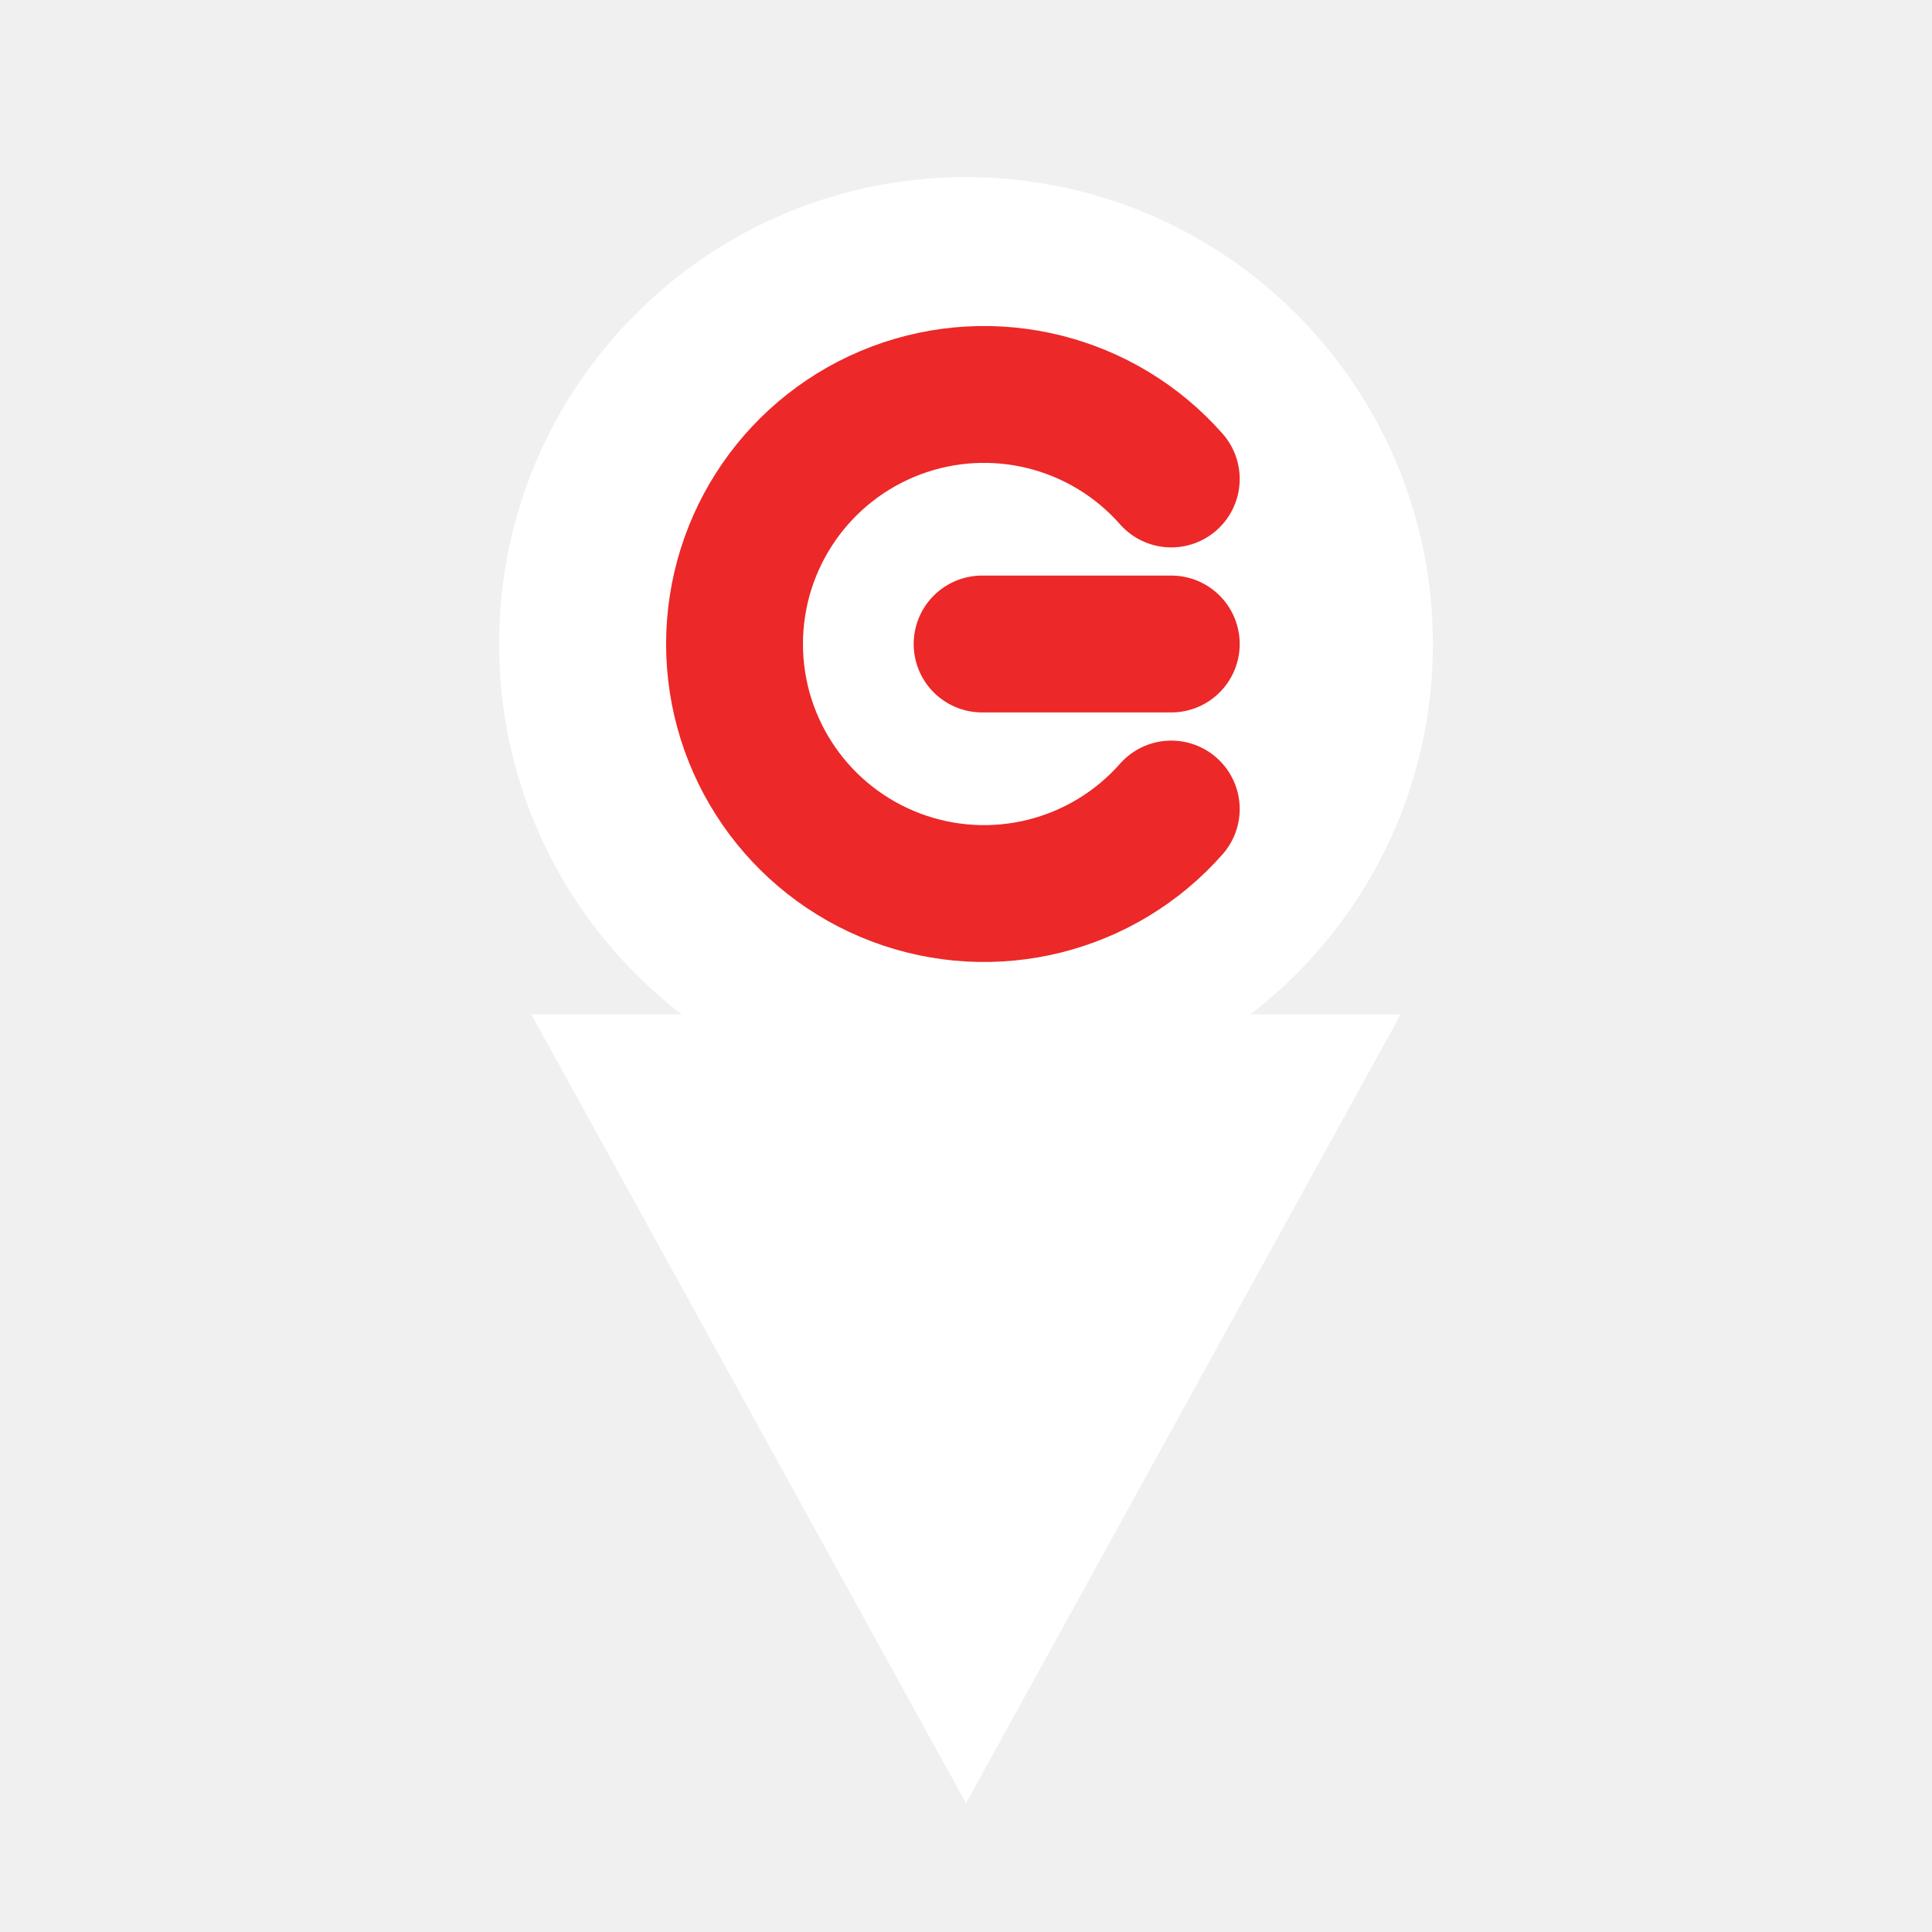
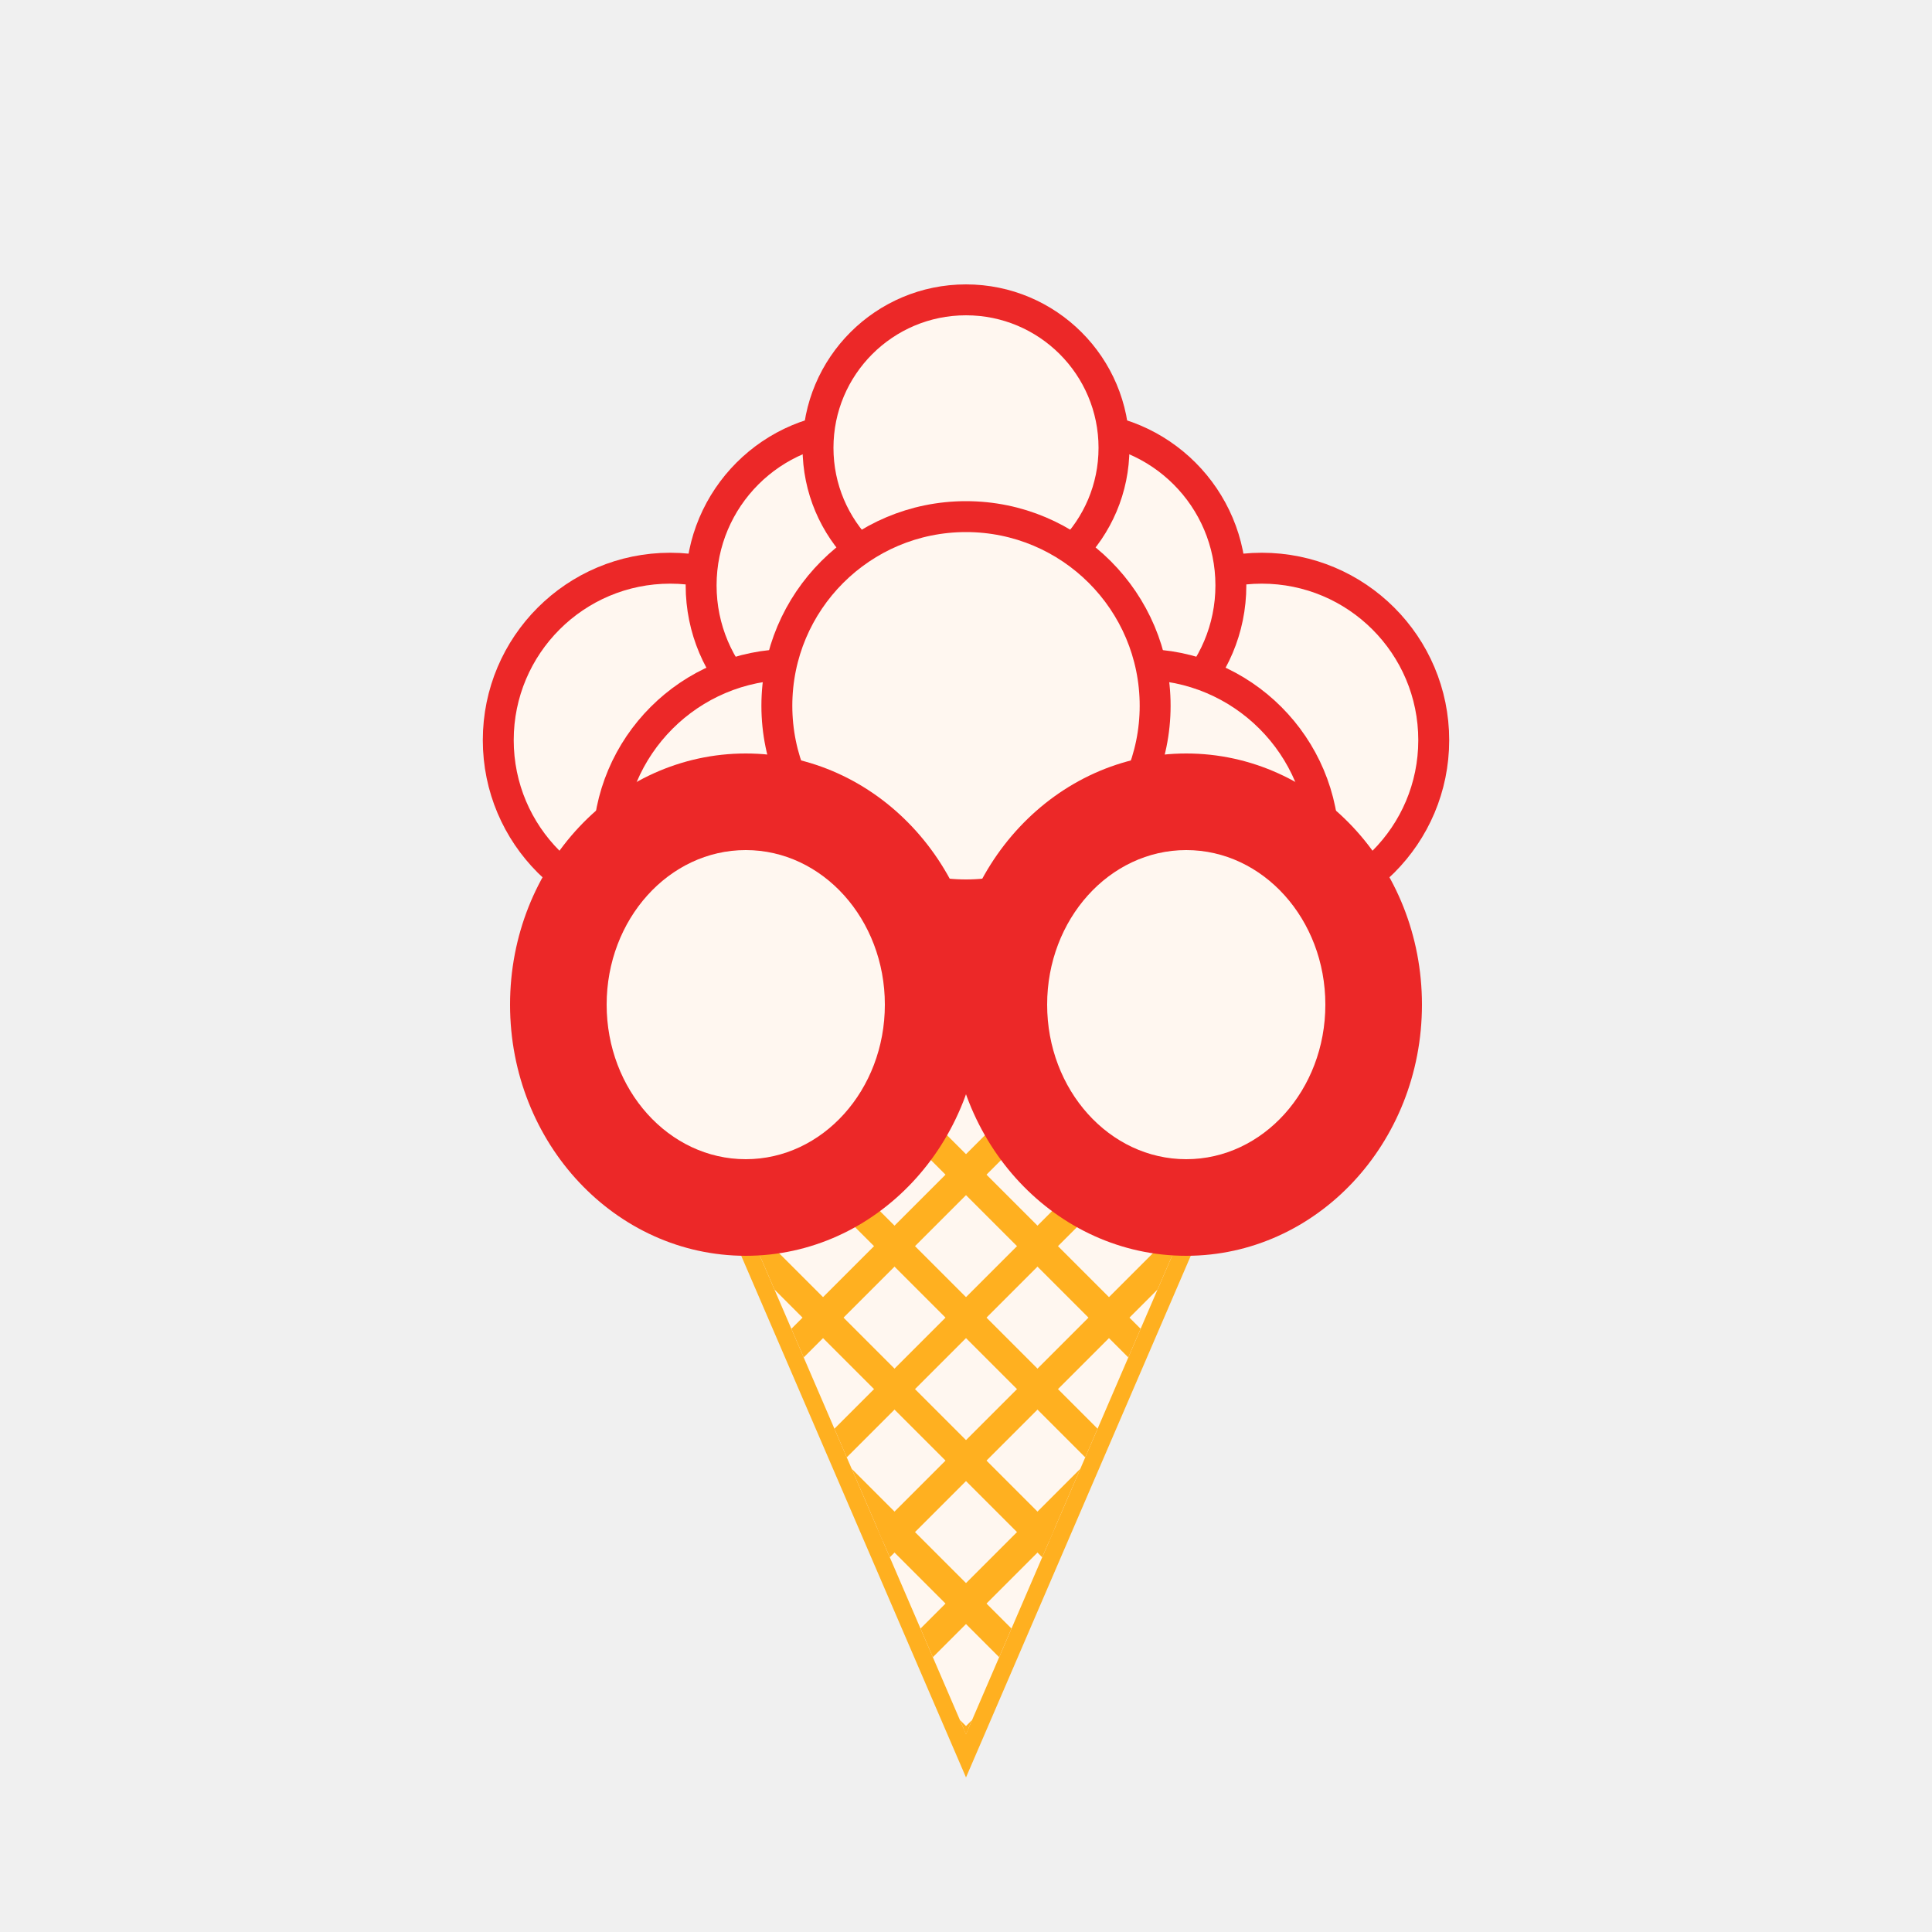
- <svg xmlns="http://www.w3.org/2000/svg" width="24" height="24" viewBox="0 0 24 24" fill="none">
-   <path d="M6.6 12.6 L17.4 12.6 L12 22.4 Z" fill="white" />
-   <circle cx="12" cy="8" r="5.8" fill="white" />
-   <path d="M14.55 10.05 A3.1 3.1 0 1 1 14.55 5.95" fill="none" stroke="#EC2828" stroke-width="1.7" stroke-linecap="round" />
-   <path d="M14.55 8 L12.2 8" fill="none" stroke="#EC2828" stroke-width="1.7" stroke-linecap="round" />
+ <svg xmlns="http://www.w3.org/2000/svg" width="24" height="24" viewBox="0 0 100 100" fill="none">
+   <path d="M30.18 46.00 L69.82 46.00 L50.00 92.00 Z" fill="#FFB020" />
+   <path d="M31.88 47.70 L68.12 47.70 L50.00 89.76 Z" fill="#FFF7F0" />
+   <clipPath id="coneClip">
+     <path d="M31.88 47.70 L68.12 47.70 L50.00 89.76 Z" />
+   </clipPath>
+   <g clip-path="url(#coneClip)">
+     <path d="M-10.00 -36.20 L110.00 83.80" stroke="#FFB020" stroke-width="1.5" />
+     <path d="M-10.00 83.80 L110.00 -36.20" stroke="#FFB020" stroke-width="1.5" />
+     <path d="M-10.00 -28.80 L110.00 91.20" stroke="#FFB020" stroke-width="1.5" />
+     <path d="M-10.00 91.20 L110.00 -28.80" stroke="#FFB020" stroke-width="1.5" />
+     <path d="M-10.00 -21.40 L110.00 98.60" stroke="#FFB020" stroke-width="1.5" />
+     <path d="M-10.00 98.60 L110.00 -21.40" stroke="#FFB020" stroke-width="1.5" />
+     <path d="M-10.00 -14.00 L110.00 106.00" stroke="#FFB020" stroke-width="1.5" />
+     <path d="M-10.00 106.00 L110.00 -14.00" stroke="#FFB020" stroke-width="1.5" />
+     <path d="M-10.00 -6.60 L110.00 113.40" stroke="#FFB020" stroke-width="1.5" />
+     <path d="M-10.00 113.40 L110.00 -6.60" stroke="#FFB020" stroke-width="1.5" />
+     <path d="M-10.00 0.80 L110.00 120.80" stroke="#FFB020" stroke-width="1.5" />
+     <path d="M-10.00 120.80 L110.00 0.80" stroke="#FFB020" stroke-width="1.5" />
+     <path d="M-10.00 8.20 L110.00 128.20" stroke="#FFB020" stroke-width="1.5" />
+     <path d="M-10.00 128.20 L110.00 8.20" stroke="#FFB020" stroke-width="1.5" />
+     <path d="M-10.00 15.60 L110.00 135.60" stroke="#FFB020" stroke-width="1.5" />
+     <path d="M-10.00 135.60 L110.00 15.60" stroke="#FFB020" stroke-width="1.5" />
+     <path d="M-10.00 23.00 L110.00 143.00" stroke="#FFB020" stroke-width="1.5" />
+     <path d="M-10.00 143.00 L110.00 23.00" stroke="#FFB020" stroke-width="1.5" />
+     <path d="M-10.00 30.40 L110.00 150.40" stroke="#FFB020" stroke-width="1.5" />
+     <path d="M-10.00 150.40 L110.00 30.40" stroke="#FFB020" stroke-width="1.5" />
+   </g>
+   <circle cx="34.69" cy="38.31" r="8.90" fill="#FFF7F0" stroke="#EC2828" stroke-width="1.6" />
+   <circle cx="65.31" cy="38.31" r="8.90" fill="#FFF7F0" stroke="#EC2828" stroke-width="1.6" />
+   <circle cx="44.48" cy="30.30" r="8.19" fill="#FFF7F0" stroke="#EC2828" stroke-width="1.6" />
+   <circle cx="55.52" cy="30.30" r="8.19" fill="#FFF7F0" stroke="#EC2828" stroke-width="1.6" />
+   <circle cx="50.00" cy="23.18" r="7.66" fill="#FFF7F0" stroke="#EC2828" stroke-width="1.6" />
+   <circle cx="40.92" cy="43.83" r="9.44" fill="#FFF7F0" stroke="#EC2828" stroke-width="1.6" />
+   <circle cx="59.08" cy="43.83" r="9.44" fill="#FFF7F0" stroke="#EC2828" stroke-width="1.6" />
+   <circle cx="50.00" cy="36.53" r="9.79" fill="#FFF7F0" stroke="#EC2828" stroke-width="1.6" />
+   <ellipse cx="38.60" cy="52.00" rx="12.20" ry="13.00" fill="#EC2828" />
+   <ellipse cx="61.40" cy="52.00" rx="12.20" ry="13.00" fill="#EC2828" />
+   <ellipse cx="38.60" cy="52.00" rx="7.20" ry="8.00" fill="#FFF7F0" />
+   <ellipse cx="61.40" cy="52.00" rx="7.20" ry="8.00" fill="#FFF7F0" />
</svg>
